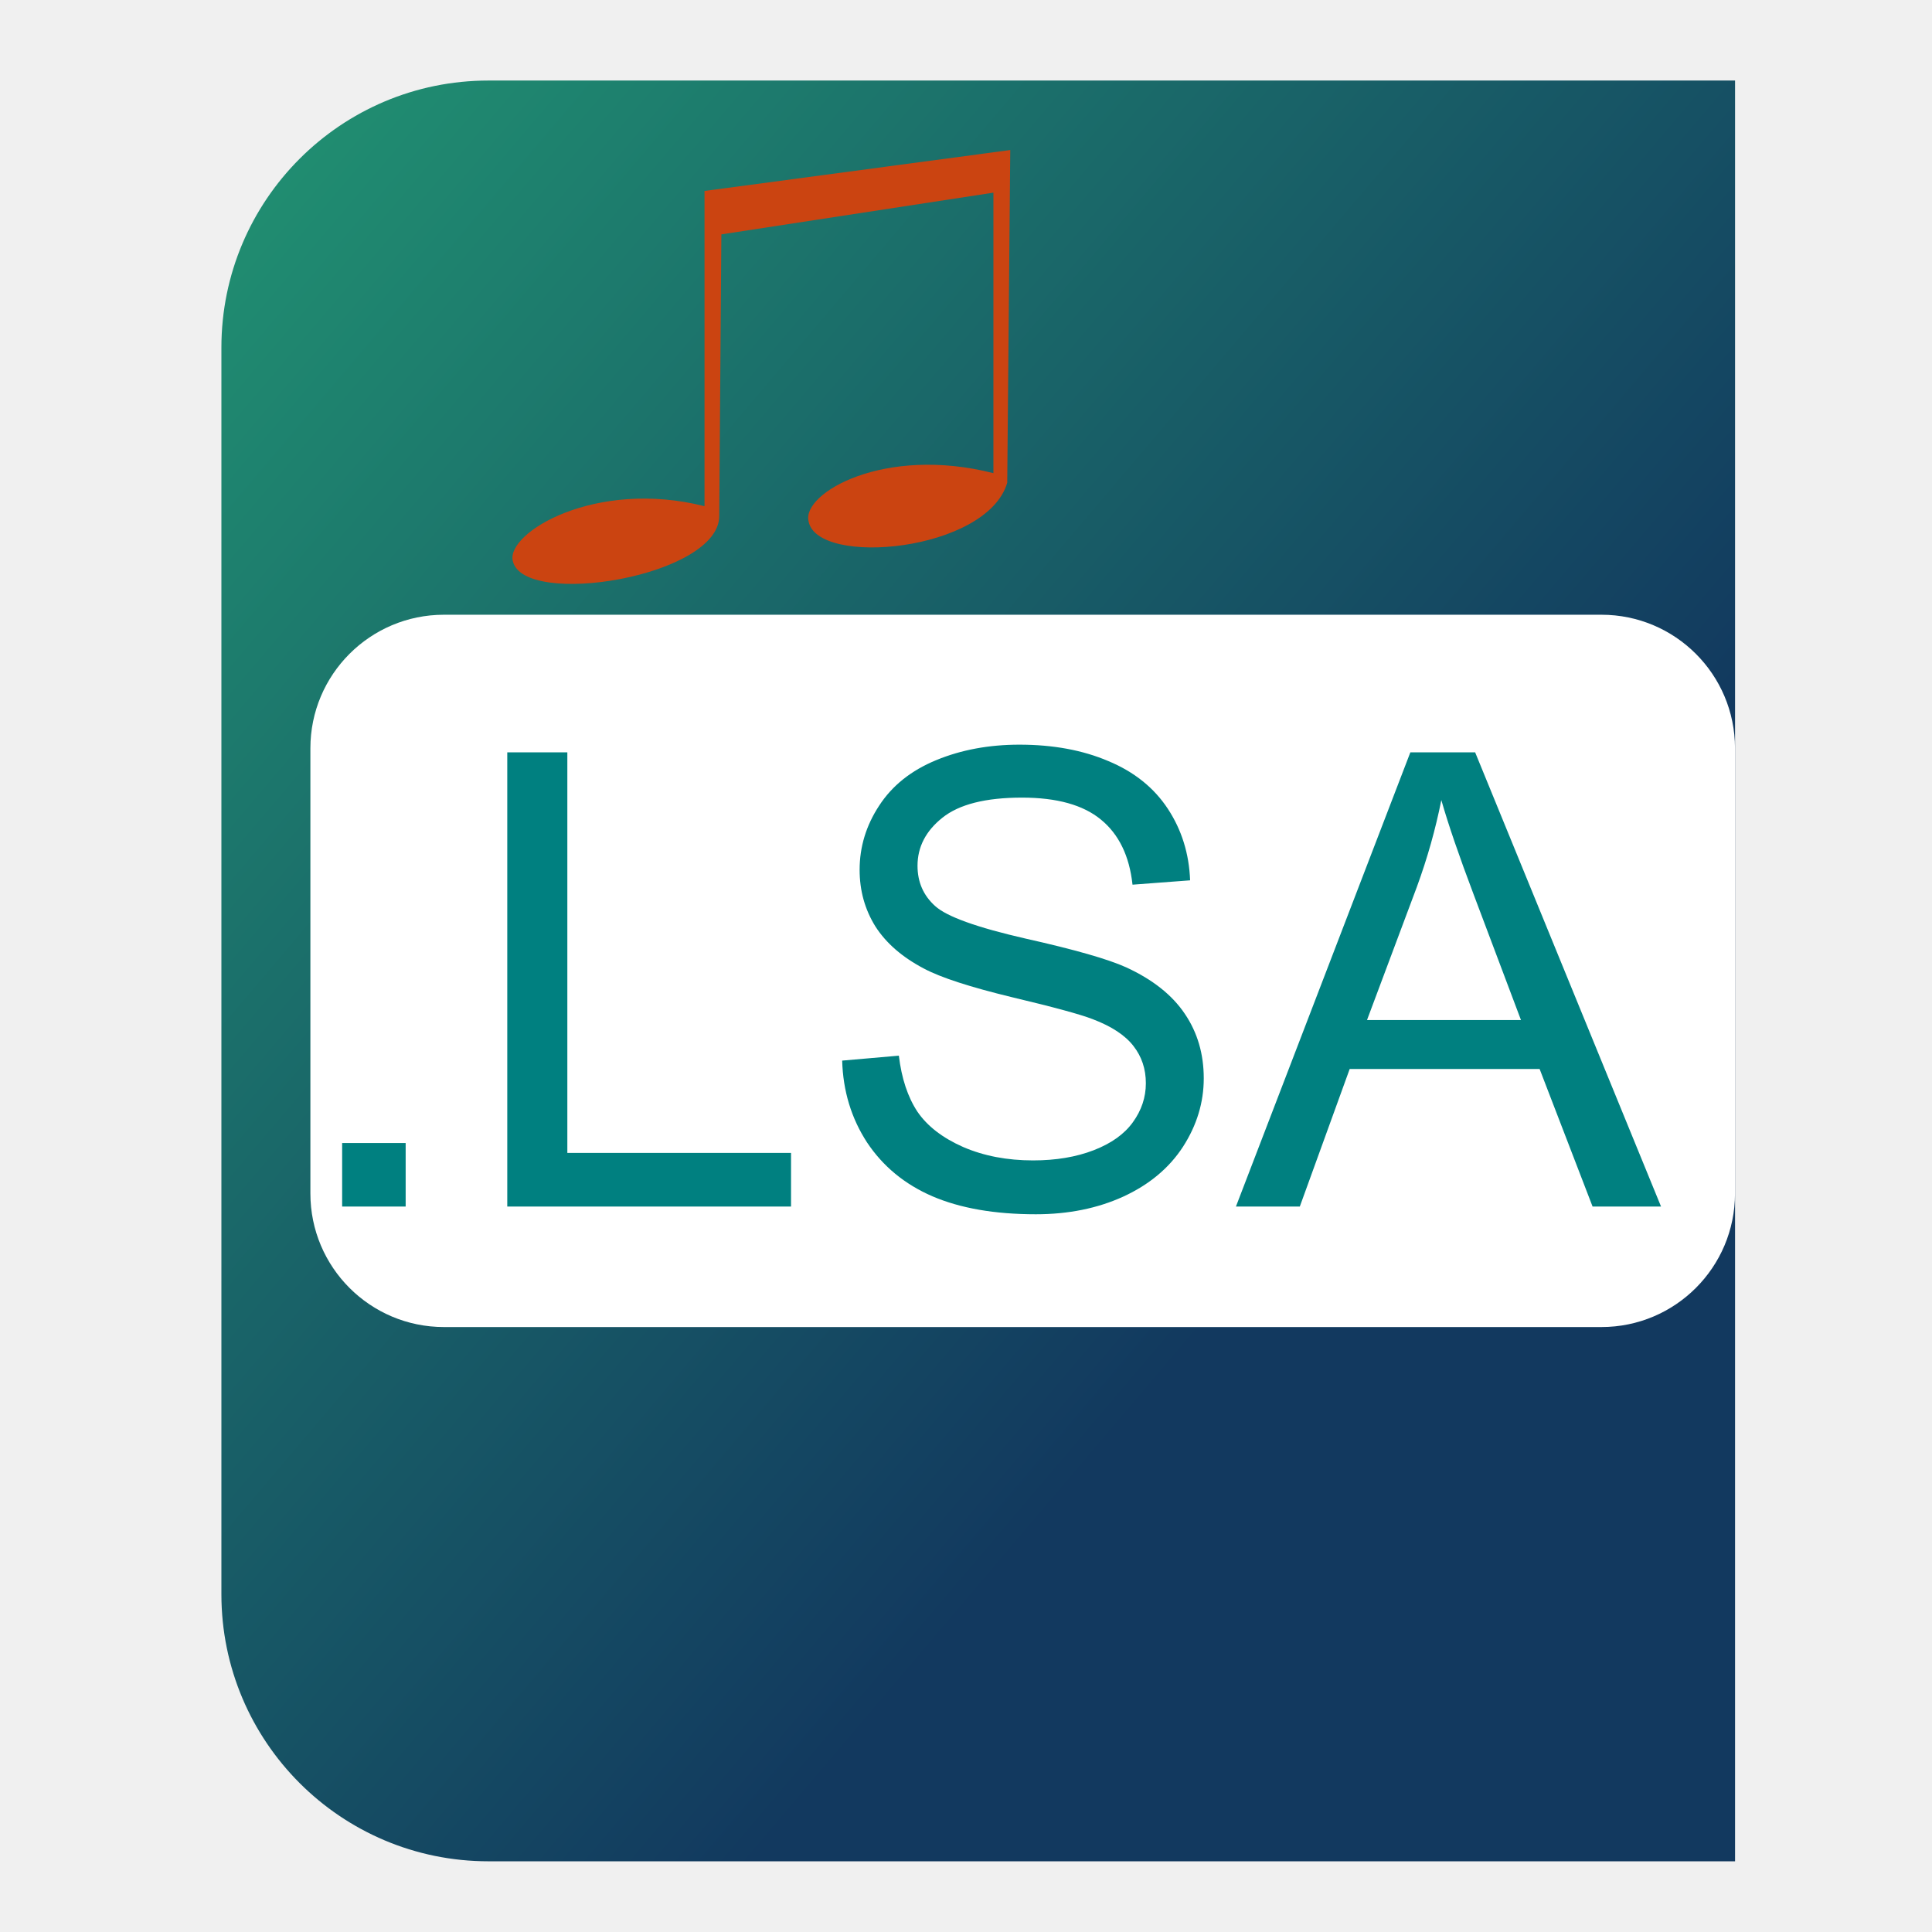
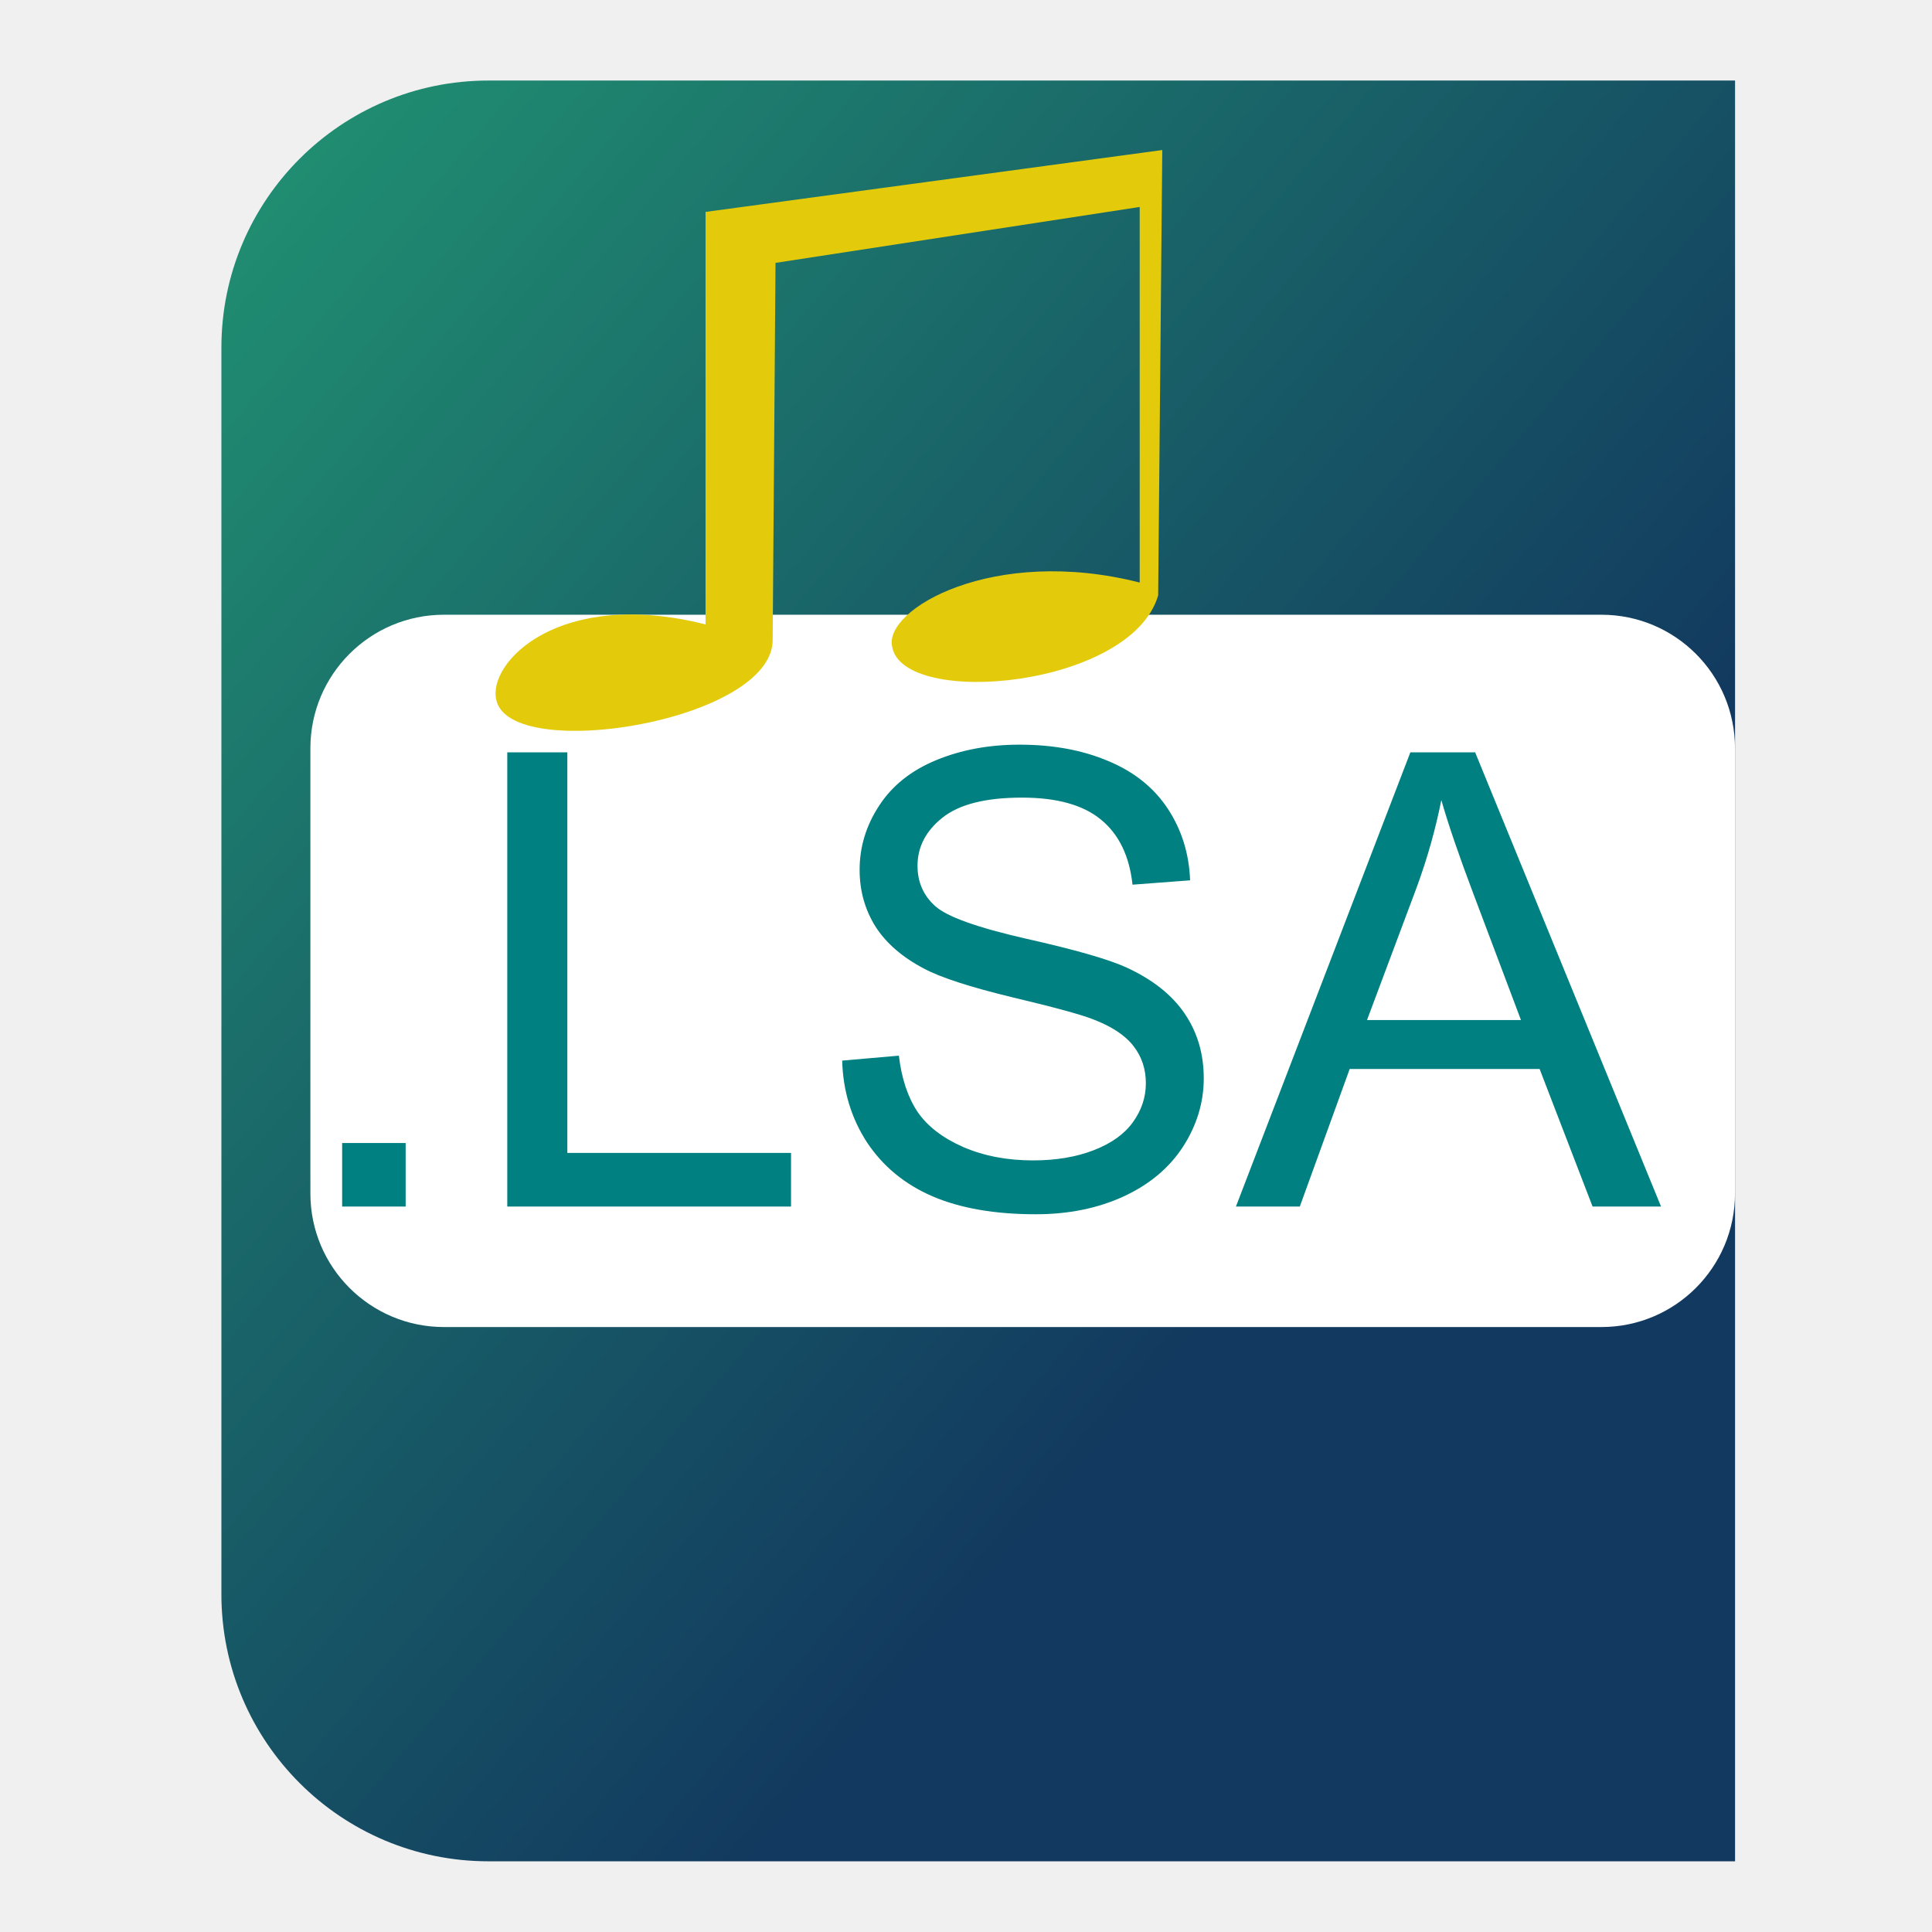
<svg xmlns="http://www.w3.org/2000/svg" width="32" height="32" fill="none" version="1.1" viewBox="0 0 32 32">
  <defs>
    <linearGradient id="bookGrad" x1="3.254" x2="21.693" y1="1.844" y2="20.283" gradientTransform="scale(.92195 1.0847)" gradientUnits="userSpaceOnUse">
      <stop stop-color="#219372" offset="0" />
      <stop stop-color="#12395f" offset="1" />
    </linearGradient>
  </defs>
  <g stroke-width="1.475">
    <path d="m8.091 1.334h20.647v29.495h-20.647a4.424 4.424 0 0 1-4.424-4.424v-20.647a4.424 4.424 0 0 1 4.424-4.424z" fill="url(#bookGrad)" />
    <rect x="5.141" y="10.182" width="23.596" height="11.798" rx="2.212" fill="#fff" />
    <path d="m5.667 19.984v-1.052h1.052v1.052zm2.735 0v-7.523h0.995v6.635h3.705v0.888zm5.547-2.417 0.939-0.082q0.067 0.564 0.308 0.929 0.246 0.359 0.759 0.585 0.513 0.221 1.155 0.221 0.57 0 1.006-0.169 0.436-0.169 0.647-0.462 0.216-0.298 0.216-0.647 0-0.354-0.205-0.616-0.205-0.267-0.677-0.446-0.303-0.118-1.339-0.364-1.036-0.251-1.452-0.472-0.539-0.282-0.806-0.698-0.262-0.421-0.262-0.939 0-0.57 0.323-1.062 0.323-0.498 0.944-0.754 0.621-0.257 1.38-0.257 0.836 0 1.473 0.272 0.641 0.267 0.985 0.79t0.369 1.185l-0.954 0.072q-0.077-0.713-0.523-1.078-0.441-0.364-1.308-0.364-0.903 0-1.319 0.334-0.411 0.328-0.411 0.795 0 0.405 0.292 0.667 0.287 0.262 1.498 0.539 1.216 0.272 1.668 0.477 0.657 0.303 0.97 0.77 0.313 0.462 0.313 1.067 0 0.6-0.344 1.134-0.344 0.529-0.99 0.826-0.641 0.292-1.447 0.292-1.021 0-1.714-0.298-0.688-0.298-1.083-0.893-0.39-0.6-0.411-1.355zm6.522 2.417 2.889-7.523h1.073l3.079 7.523h-1.134l-0.877-2.278h-3.146l-0.826 2.278zm2.171-3.089h2.55l-0.785-2.083q-0.359-0.949-0.534-1.56-0.144 0.724-0.405 1.437z" fill="#008080" stroke-width="1.475" aria-label=".LSA" />
-     <path d="m16.733 2.485-5.064 0.678v5.221c-1.809-0.456-3.284 0.44-3.176 0.904 0.168 0.793 3.438 0.264 3.42-0.75l0.035-4.656 4.506-0.691v4.646c-1.809-0.461-3.171 0.33-3.062 0.795 0.139 0.764 2.96 0.504 3.291-0.637z" fill="#cb4411" stroke-width=".353" />
+     <path d="m19.251 2.485-7.565 1.025v6.832c-2.421-0.61-3.612 0.628-3.466 1.25 0.225 1.062 4.603 0.353 4.578-1.004l0.047-6.234 6.032-0.926v6.221c-2.422-0.617-4.245 0.442-4.1 1.064 0.185 1.022 3.962 0.674 4.406-0.852z" fill="#e3cb0c" stroke-width=".472" />
  </g>
</svg>
